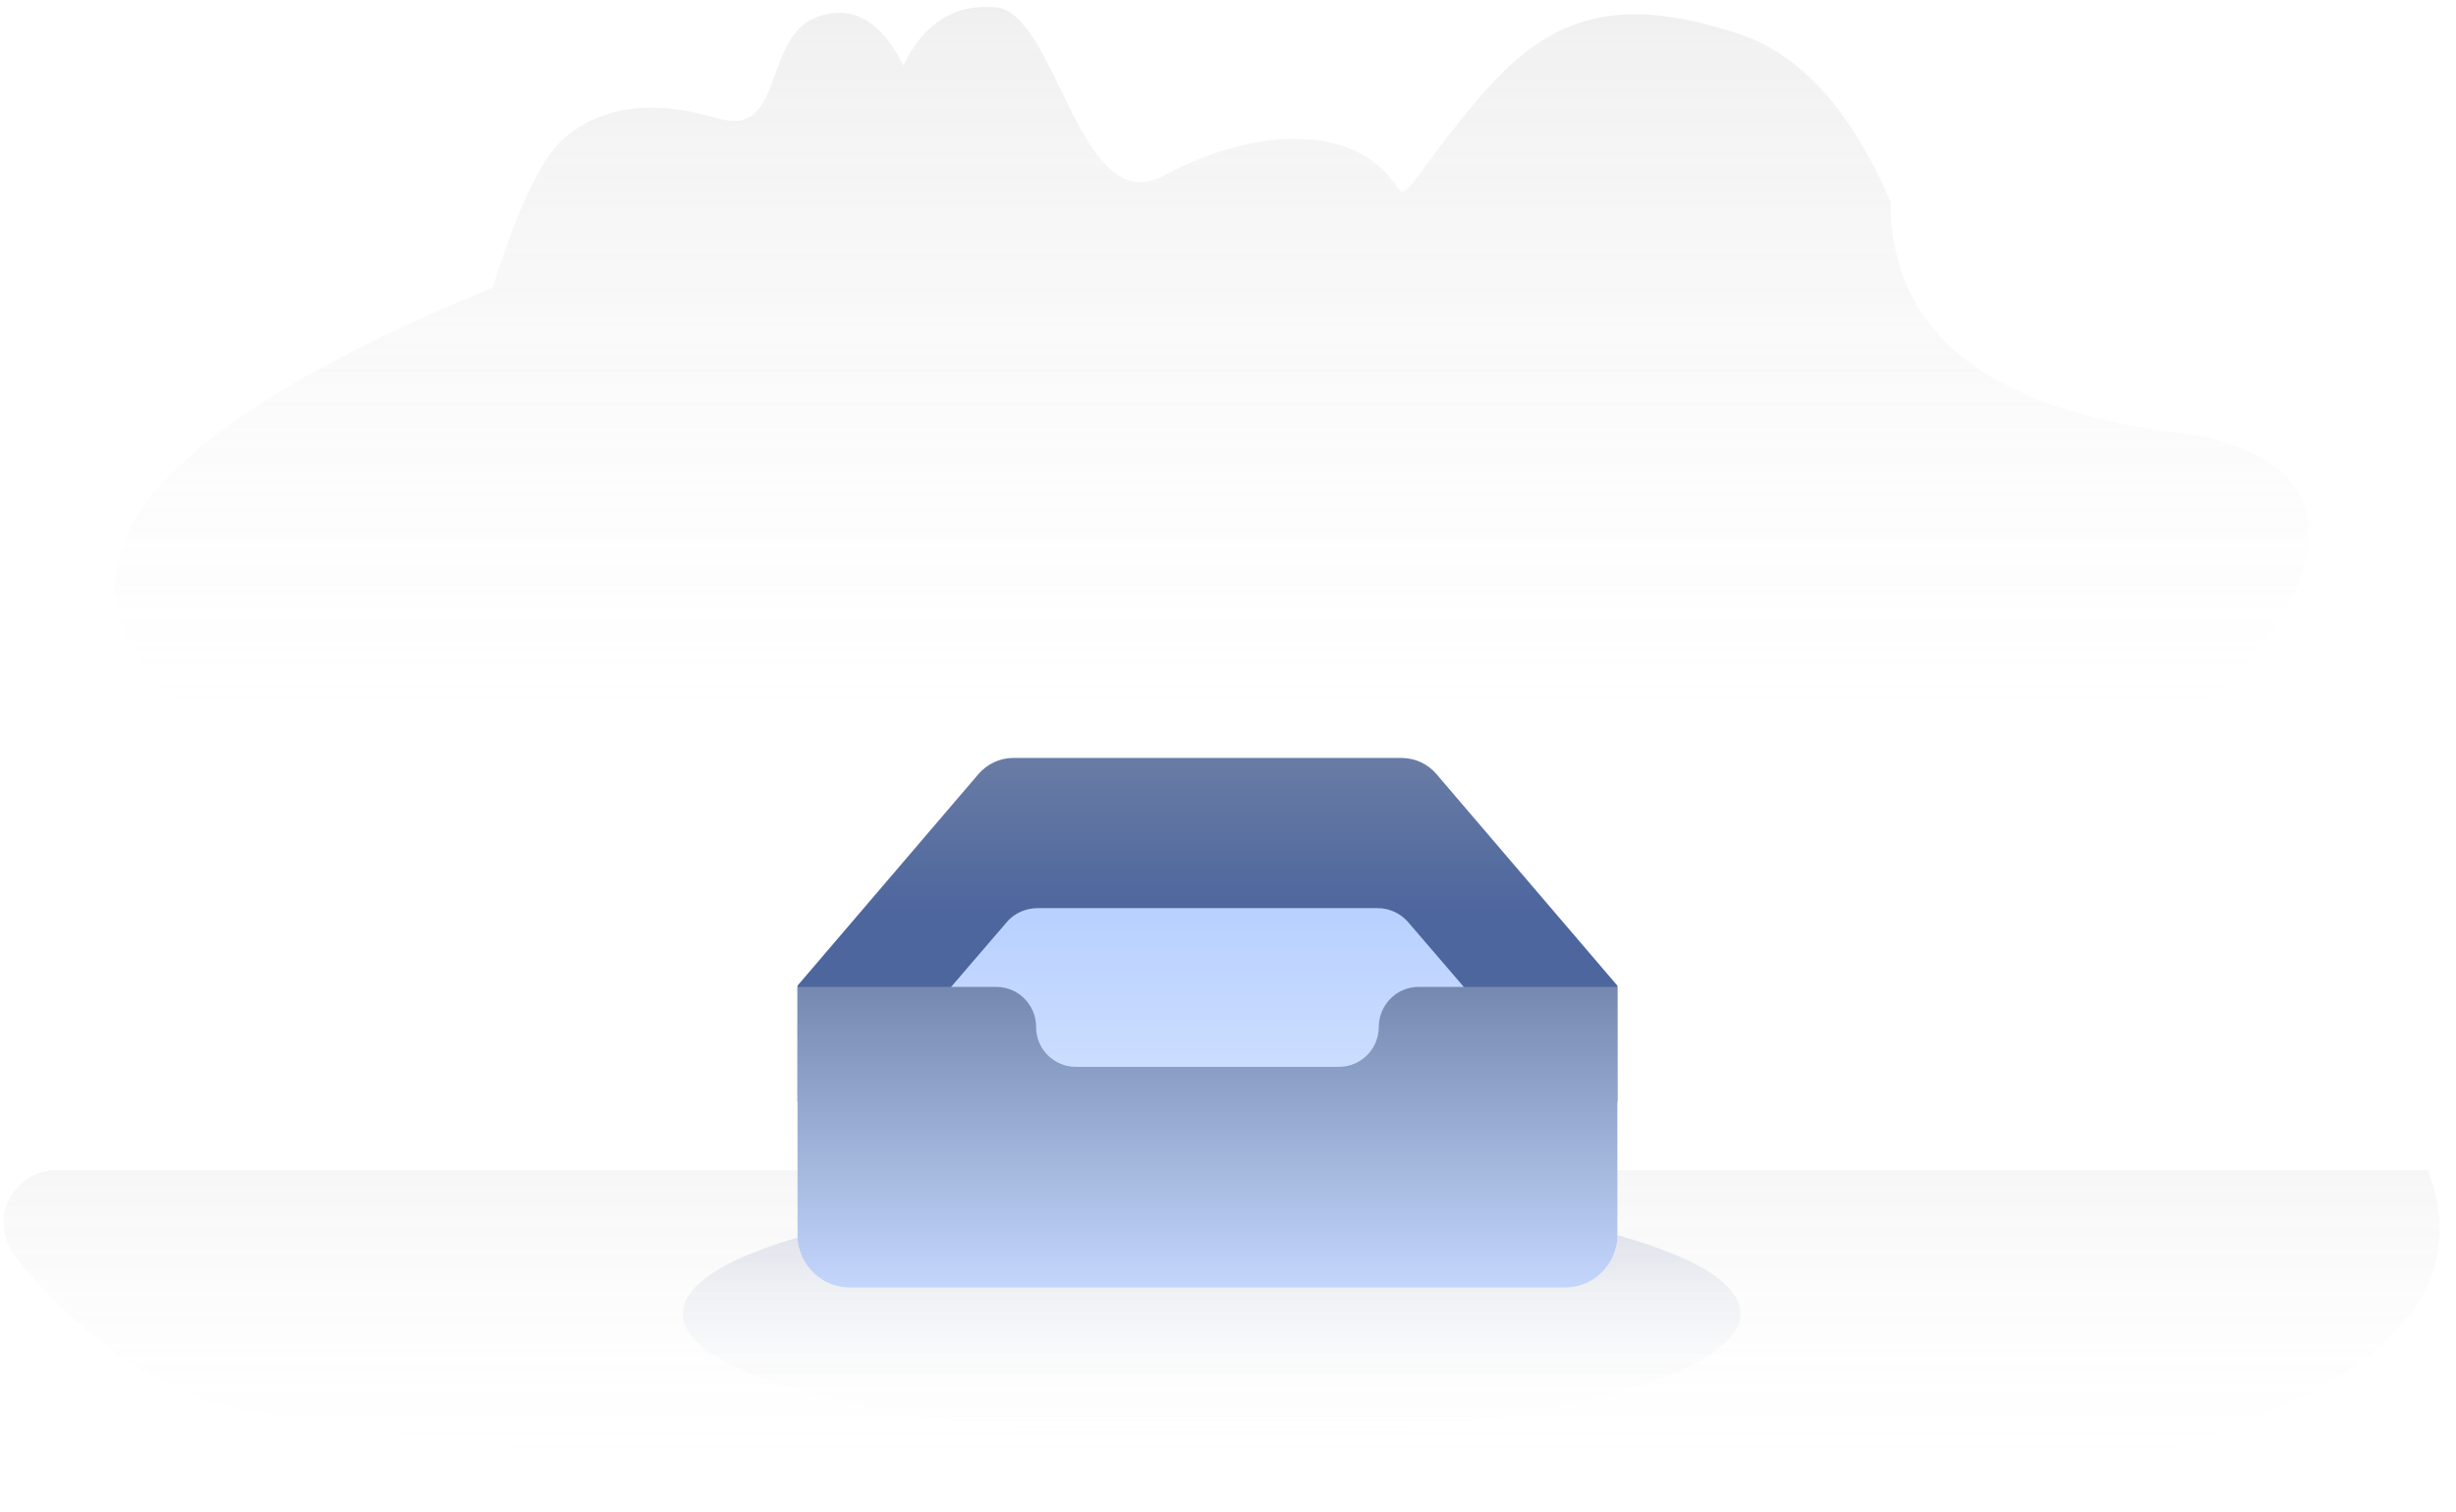
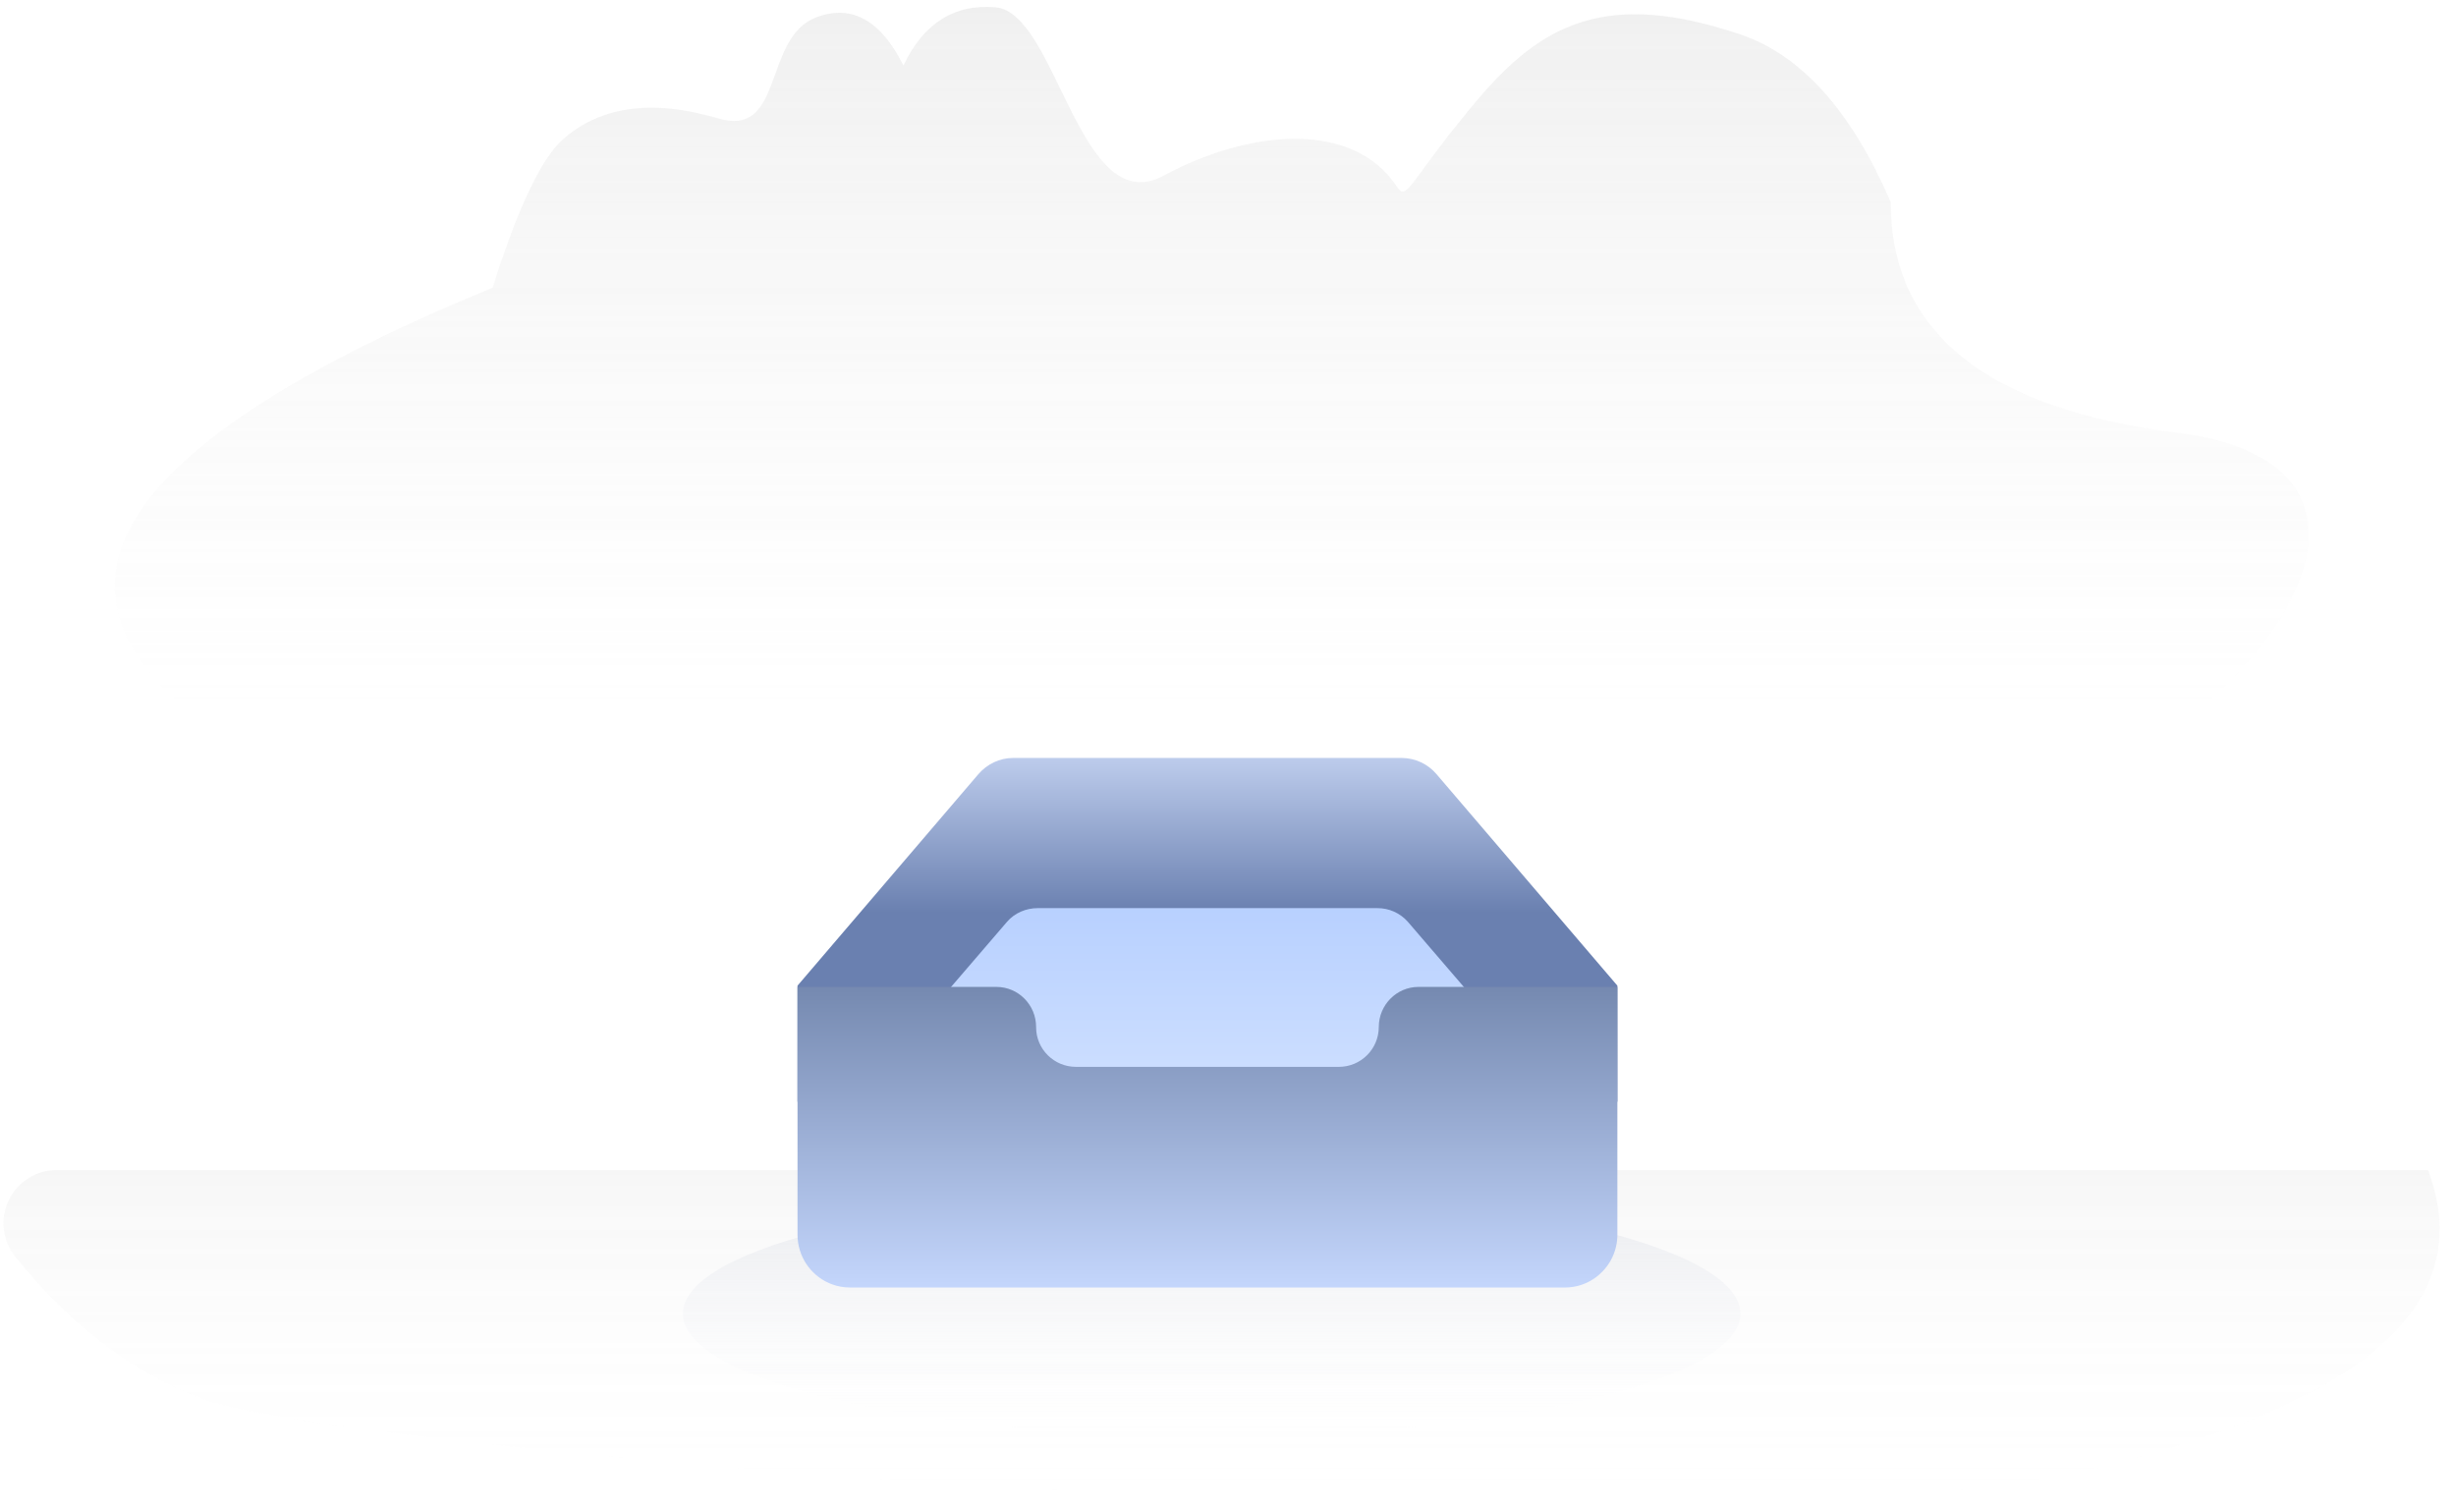
<svg xmlns="http://www.w3.org/2000/svg" width="130" height="80">
  <defs>
    <linearGradient x1="52.348%" y1="74.611%" x2="52.348%" y2="-17.635%" id="a">
      <stop stop-color="#DEDEDE" stop-opacity="0" offset="0%" />
      <stop stop-color="#A9A9A9" stop-opacity=".3" offset="100%" />
    </linearGradient>
    <linearGradient x1="44.79%" y1="100%" x2="44.79%" y2="0%" id="b">
      <stop stop-color="#FFF" stop-opacity="0" offset="0%" />
-       <stop stop-color="#96A1C5" stop-opacity=".373" offset="100%" />
+       <stop stop-color="#cdd2e2" stop-opacity=".373" offset="100%" />
    </linearGradient>
    <linearGradient x1="50%" y1="100%" x2="50%" y2="-19.675%" id="c">
      <stop stop-color="#FFF" stop-opacity="0" offset="0%" />
      <stop stop-color="#919191" stop-opacity=".15" offset="100%" />
    </linearGradient>
    <linearGradient x1="50%" y1="0%" x2="50%" y2="44.95%" id="d">
-       <stop stop-color="#697ca5" offset="0%" />
-       <stop stop-color="#4d669d" offset="100%" />
+       <stop stop-color="#bdccec" offset="0%" />
+       <stop stop-color="#6a80b0" offset="100%" />
    </linearGradient>
    <linearGradient x1="63.345%" y1="100%" x2="63.345%" y2="-5.316%" id="e">
      <stop stop-color="#DCE9FF" offset="0%" />
      <stop stop-color="#B6CFFF" offset="100%" />
    </linearGradient>
    <linearGradient x1="50%" y1="0%" x2="50%" y2="100%" id="f">
      <stop stop-color="#7589b0" offset="0%" />
      <stop stop-color="#C4D6FC" offset="100%" />
    </linearGradient>
  </defs>
  <g transform="translate(-1.866 .364)" fill="none" fill-rule="evenodd">
    <path d="M27.94 14.864c1.326-4.192 2.56-6.802 3.7-7.831 3.157-2.848 7.522-1.298 8.45-1.076 3.26.782 2.2-4.364 4.997-5.41 1.864-.697 3.397.155 4.6 2.556C50.752.863 52.375-.163 54.556.02c3.272.277 4.417 11.328 8.913 8.909 4.497-2.42 10.01-2.973 12.365.623.509.778.704-.429 4.166-4.55C83.462.88 86.914-.936 93.996 1.464c3.22 1.09 5.868 4.045 7.947 8.864 0 6.878 5.06 10.95 15.178 12.213 15.179 1.895 3.397 18.214-15.178 22.993-18.576 4.78-61.343 7.36-84.551-4.716C1.92 32.769 5.436 24.117 27.939 14.864z" fill="url(#a)" opacity=".8" />
    <ellipse fill="url(#b)" cx="66" cy="69.166" rx="27.987" ry="6.478" />
    <path d="M113.25 77.249c-21.043 5.278-92.87-.759-100.515-3.516-3.721-1.343-7.075-3.868-10.061-7.576a2.822 2.822 0 0 1 2.198-4.593h125.514c2.605 6.938-3.107 12.166-17.136 15.685z" fill="url(#c)" opacity=".675" />
    <g fill-rule="nonzero">
      <path d="M43.396 12.098L33.825.906a2.434 2.434 0 0 0-1.837-.86h-20.58c-.706 0-1.377.324-1.837.86L0 12.098v6.144h43.396v-6.144z" fill="url(#d)" transform="translate(44.08 39.707)" />
      <path d="M40.684 18.468L32.307 8.72a2.136 2.136 0 0 0-1.622-.725H12.711c-.617 0-1.22.256-1.622.725l-8.377 9.748v5.354h37.972v-5.354z" fill="url(#e)" transform="translate(44.08 39.707)" />
      <path d="M43.396 25.283c0 .853-.384 1.62-.99 2.134l-.123.1a2.758 2.758 0 0 1-1.67.56H2.784c-.342 0-.669-.062-.971-.176l-.15-.06A2.802 2.802 0 0 1 0 25.282V12.165h10.529c1.163 0 2.1.957 2.1 2.118v.015c0 1.162.948 2.099 2.111 2.099h13.916a2.113 2.113 0 0 0 2.111-2.107c0-1.166.938-2.125 2.1-2.125h10.53z" fill="url(#f)" transform="translate(44.08 39.707)" />
    </g>
  </g>
</svg>
